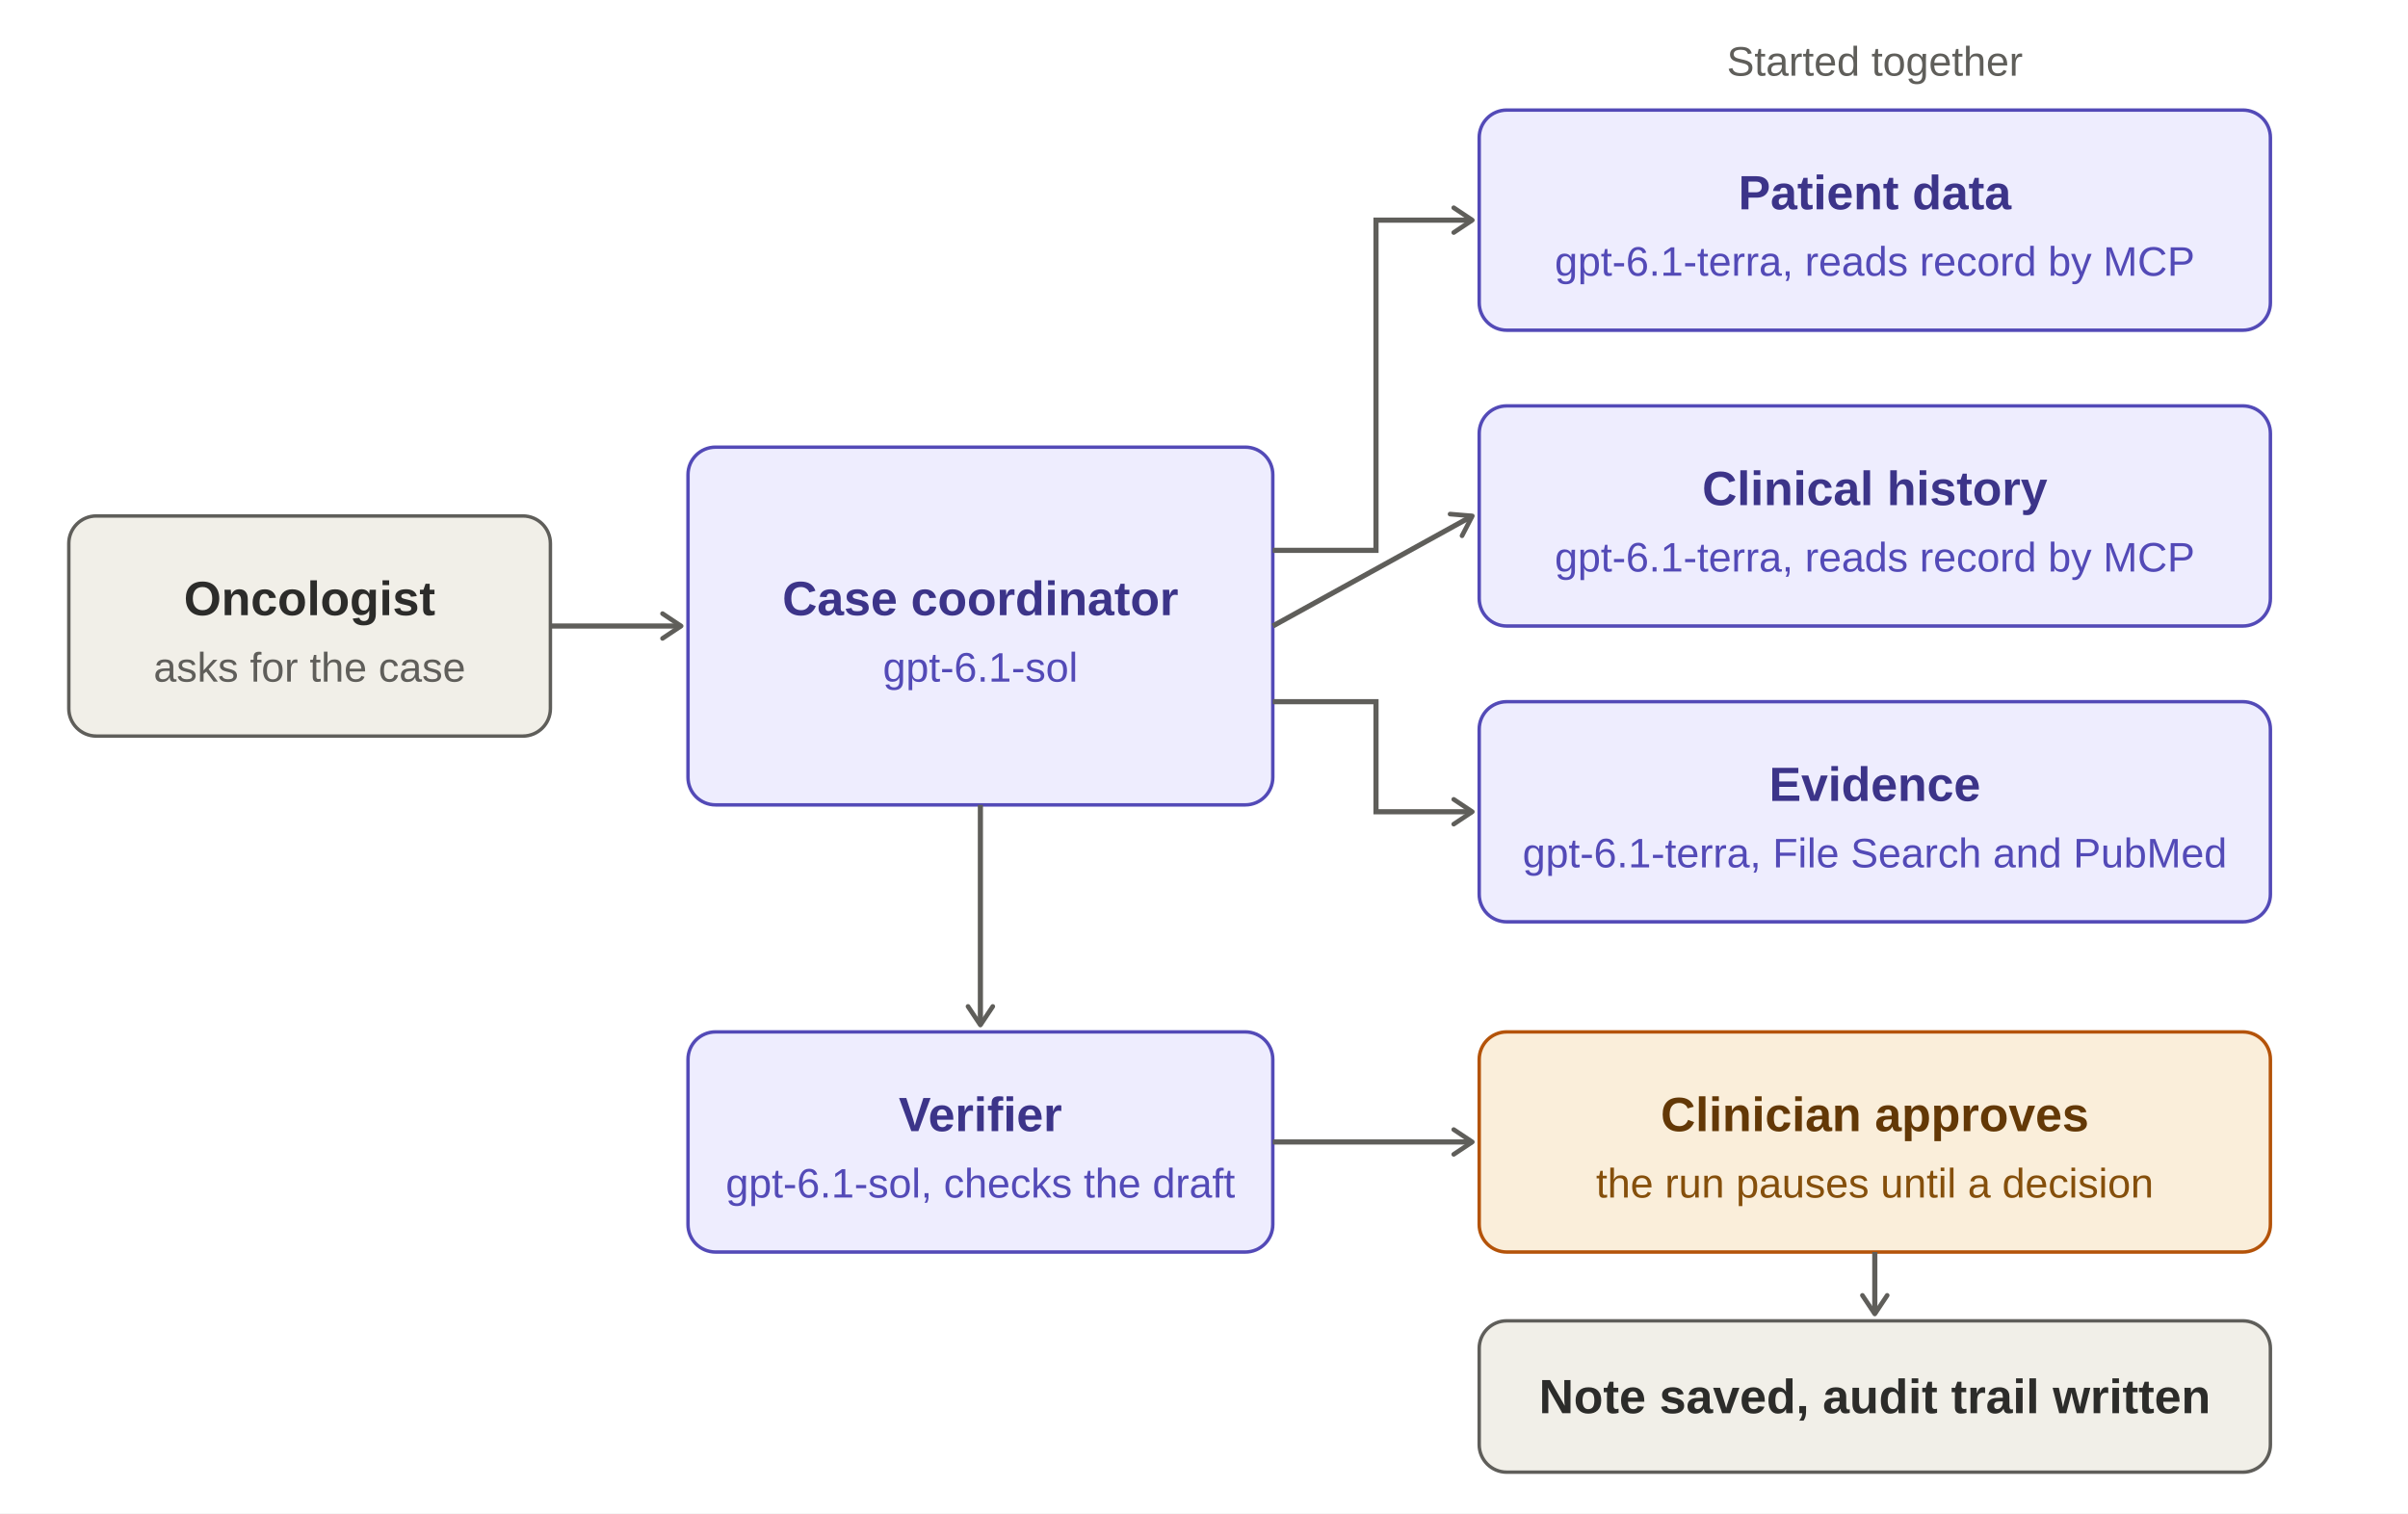
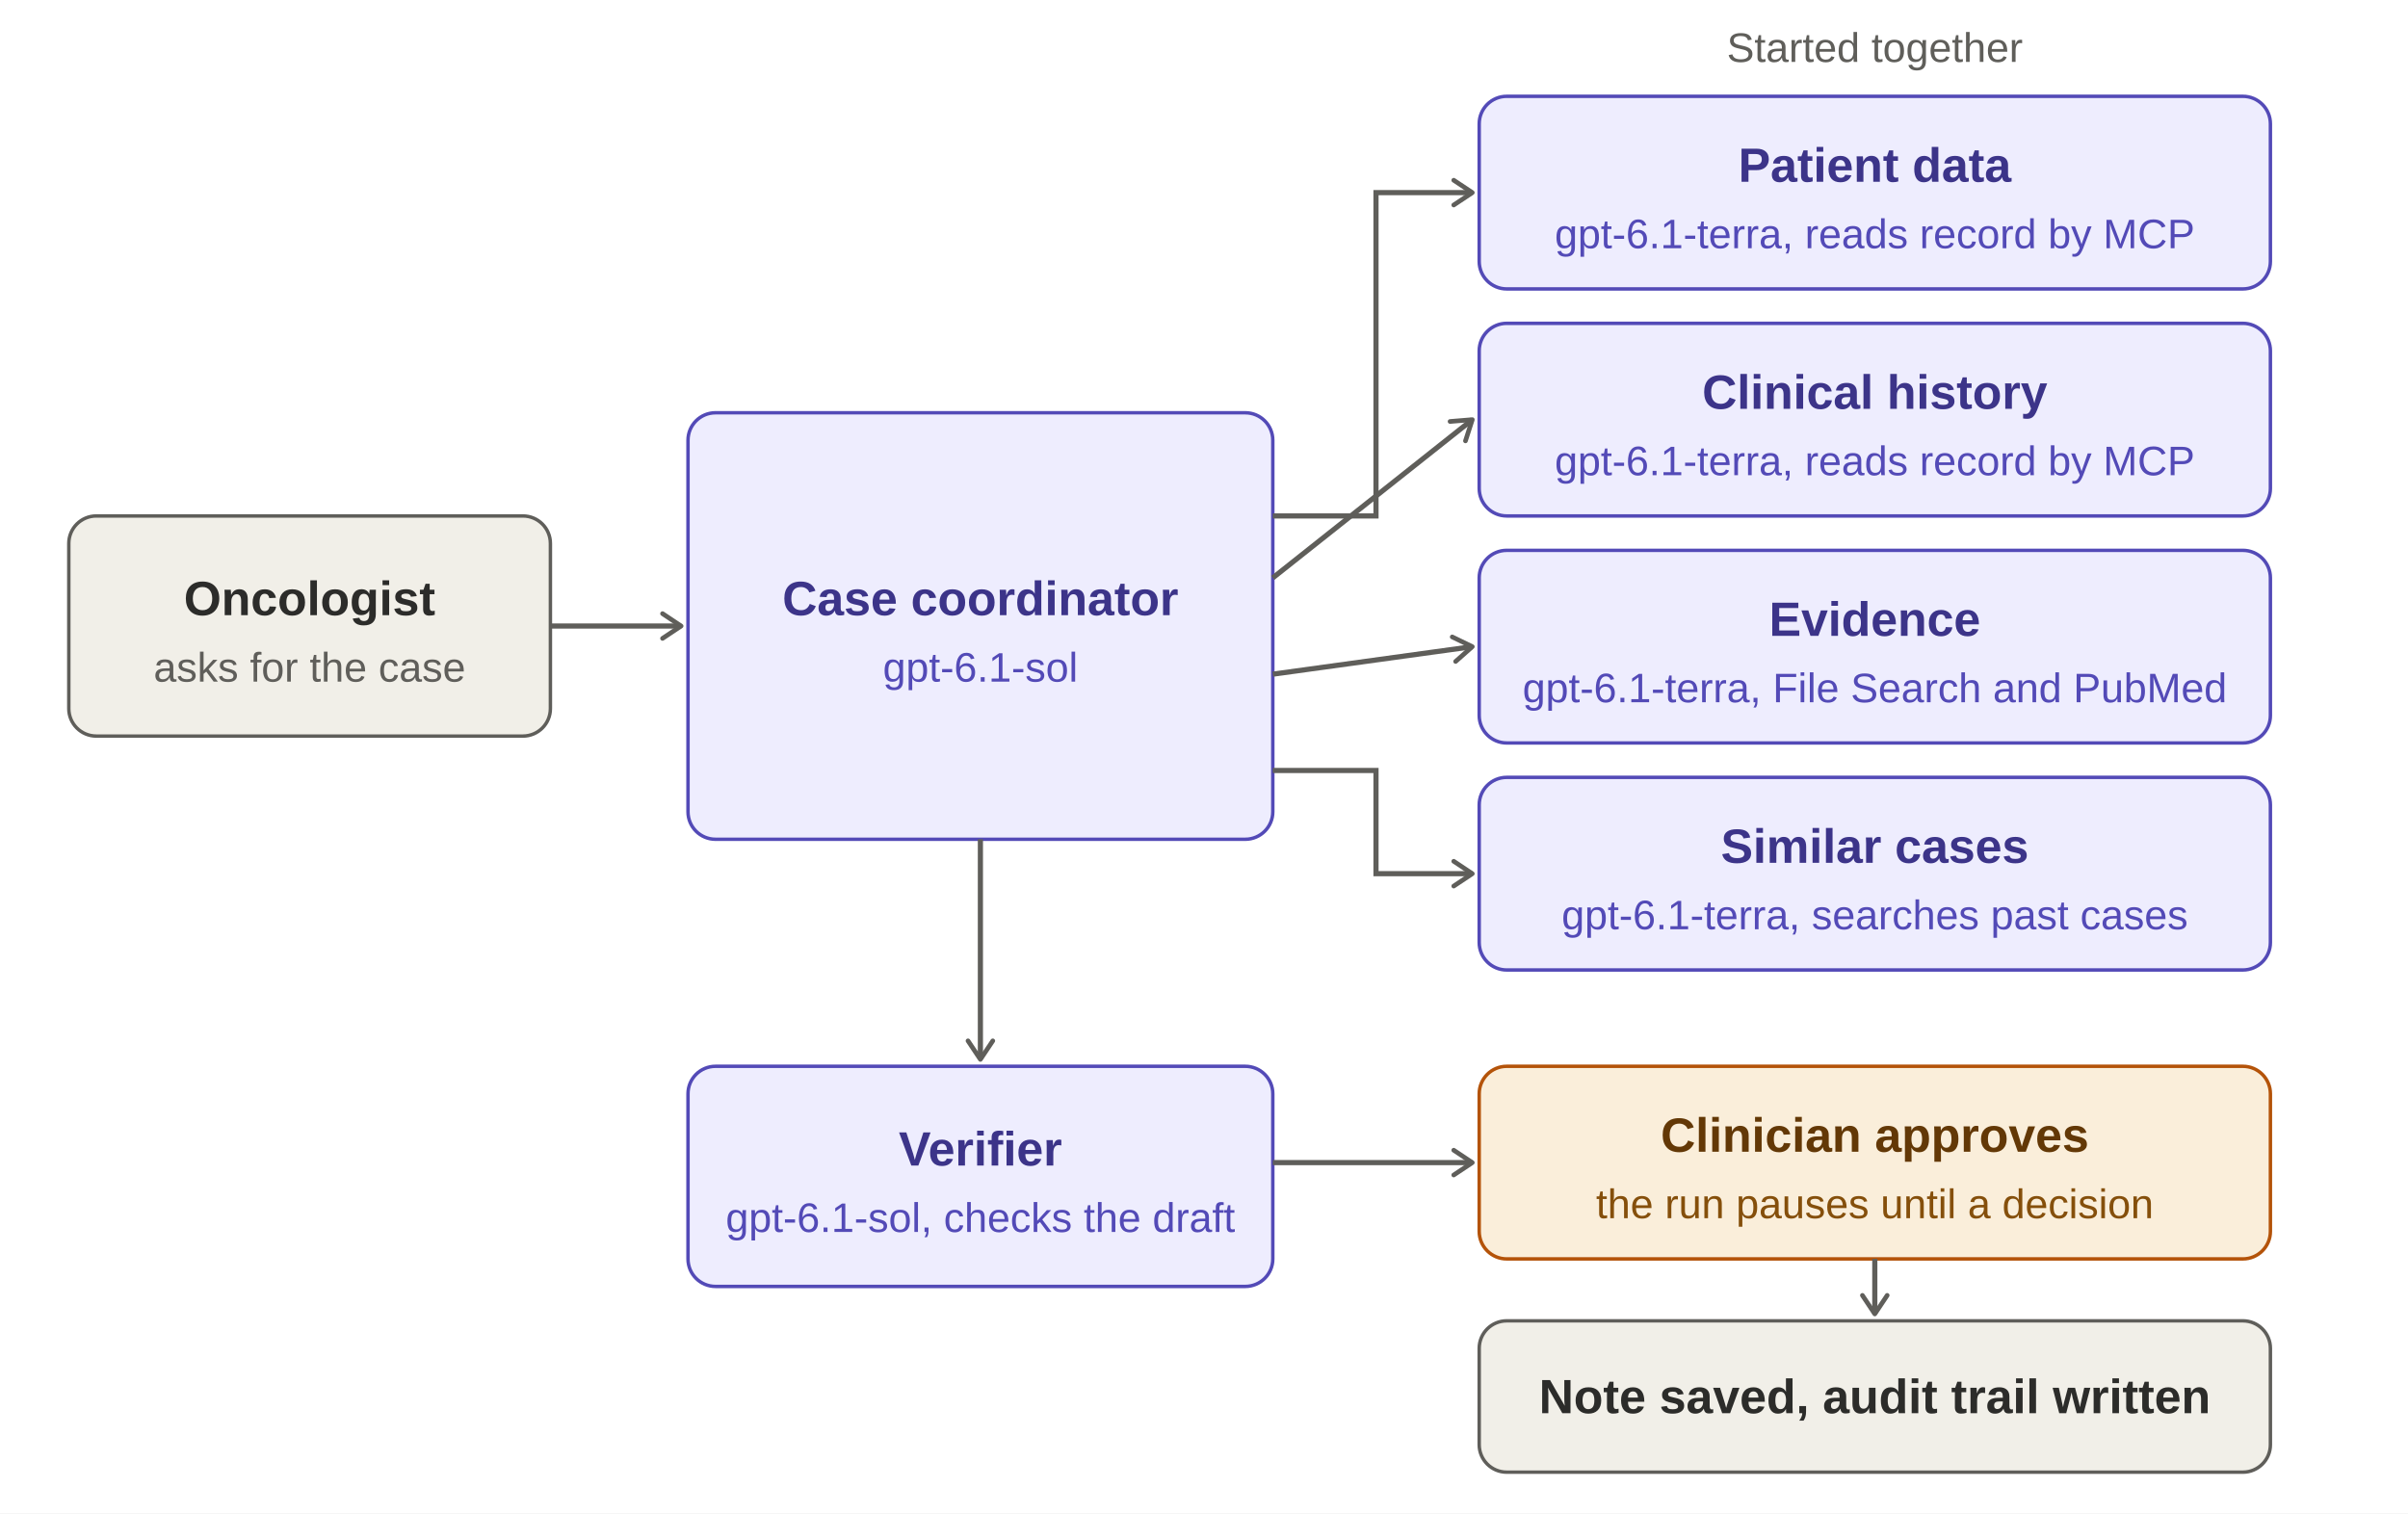
<svg xmlns="http://www.w3.org/2000/svg" viewBox="0 0 700 440" font-family="Arial, Helvetica, sans-serif">
  <defs>
    <marker id="a" viewBox="0 0 10 10" refX="8" refY="5" markerWidth="6" markerHeight="6" orient="auto-start-reverse">
      <path d="M2 1L8 5L2 9" fill="none" stroke="#5F5E5A" stroke-width="1.5" stroke-linecap="round" stroke-linejoin="round" />
    </marker>
  </defs>
  <rect width="700" height="440" fill="#FFFFFF" />
  <rect x="20" y="150" width="140" height="64" rx="8" fill="#F1EFE8" stroke="#5F5E5A" stroke-width="1" />
  <text x="90.0" y="174.0" text-anchor="middle" dominant-baseline="central" font-size="14" font-weight="700" fill="#2C2C2A">Oncologist</text>
  <text x="90.0" y="194.0" text-anchor="middle" dominant-baseline="central" font-size="12" fill="#5F5E5A">asks for the case</text>
-   <rect x="200" y="130" width="170" height="104" rx="8" fill="#EEEDFE" stroke="#534AB7" stroke-width="1" />
+   <rect x="200" y="120" width="170" height="124" rx="8" fill="#EEEDFE" stroke="#534AB7" stroke-width="1" />
  <text x="285.0" y="174.0" text-anchor="middle" dominant-baseline="central" font-size="14" font-weight="700" fill="#3C3489">Case coordinator</text>
  <text x="285.0" y="194.0" text-anchor="middle" dominant-baseline="central" font-size="12" fill="#534AB7">gpt-6.1-sol</text>
-   <text x="545" y="22" text-anchor="middle" font-size="12" fill="#5F5E5A">Started together</text>
-   <rect x="430" y="32" width="230" height="64" rx="8" fill="#EEEDFE" stroke="#534AB7" stroke-width="1" />
-   <text x="545.0" y="56.0" text-anchor="middle" dominant-baseline="central" font-size="14" font-weight="700" fill="#3C3489">Patient data</text>
-   <text x="545.0" y="76.0" text-anchor="middle" dominant-baseline="central" font-size="12" fill="#534AB7">gpt-6.1-terra, reads record by MCP</text>
-   <rect x="430" y="118" width="230" height="64" rx="8" fill="#EEEDFE" stroke="#534AB7" stroke-width="1" />
-   <text x="545.0" y="142.0" text-anchor="middle" dominant-baseline="central" font-size="14" font-weight="700" fill="#3C3489">Clinical history</text>
-   <text x="545.0" y="162.0" text-anchor="middle" dominant-baseline="central" font-size="12" fill="#534AB7">gpt-6.1-terra, reads record by MCP</text>
-   <rect x="430" y="204" width="230" height="64" rx="8" fill="#EEEDFE" stroke="#534AB7" stroke-width="1" />
-   <text x="545.0" y="228.0" text-anchor="middle" dominant-baseline="central" font-size="14" font-weight="700" fill="#3C3489">Evidence</text>
-   <text x="545.0" y="248.0" text-anchor="middle" dominant-baseline="central" font-size="12" fill="#534AB7">gpt-6.1-terra, File Search and PubMed</text>
-   <rect x="200" y="300" width="170" height="64" rx="8" fill="#EEEDFE" stroke="#534AB7" stroke-width="1" />
-   <text x="285.0" y="324.0" text-anchor="middle" dominant-baseline="central" font-size="14" font-weight="700" fill="#3C3489">Verifier</text>
-   <text x="285.0" y="344.0" text-anchor="middle" dominant-baseline="central" font-size="12" fill="#534AB7">gpt-6.1-sol, checks the draft</text>
-   <rect x="430" y="300" width="230" height="64" rx="8" fill="#FAEEDA" stroke="#B45309" stroke-width="1" />
-   <text x="545.0" y="324.0" text-anchor="middle" dominant-baseline="central" font-size="14" font-weight="700" fill="#633806">Clinician approves</text>
-   <text x="545.0" y="344.0" text-anchor="middle" dominant-baseline="central" font-size="12" fill="#854F0B">the run pauses until a decision</text>
+   <text x="545" y="18" text-anchor="middle" font-size="12" fill="#5F5E5A">Started together</text>
+   <rect x="430" y="28" width="230" height="56" rx="8" fill="#EEEDFE" stroke="#534AB7" stroke-width="1" />
+   <text x="545.0" y="48.0" text-anchor="middle" dominant-baseline="central" font-size="14" font-weight="700" fill="#3C3489">Patient data</text>
+   <text x="545.0" y="68.0" text-anchor="middle" dominant-baseline="central" font-size="12" fill="#534AB7">gpt-6.1-terra, reads record by MCP</text>
+   <rect x="430" y="94" width="230" height="56" rx="8" fill="#EEEDFE" stroke="#534AB7" stroke-width="1" />
+   <text x="545.0" y="114.0" text-anchor="middle" dominant-baseline="central" font-size="14" font-weight="700" fill="#3C3489">Clinical history</text>
+   <text x="545.0" y="134.0" text-anchor="middle" dominant-baseline="central" font-size="12" fill="#534AB7">gpt-6.1-terra, reads record by MCP</text>
+   <rect x="430" y="160" width="230" height="56" rx="8" fill="#EEEDFE" stroke="#534AB7" stroke-width="1" />
+   <text x="545.0" y="180.0" text-anchor="middle" dominant-baseline="central" font-size="14" font-weight="700" fill="#3C3489">Evidence</text>
+   <text x="545.0" y="200.0" text-anchor="middle" dominant-baseline="central" font-size="12" fill="#534AB7">gpt-6.1-terra, File Search and PubMed</text>
+   <rect x="430" y="226" width="230" height="56" rx="8" fill="#EEEDFE" stroke="#534AB7" stroke-width="1" />
+   <text x="545.0" y="246.0" text-anchor="middle" dominant-baseline="central" font-size="14" font-weight="700" fill="#3C3489">Similar cases</text>
+   <text x="545.0" y="266.0" text-anchor="middle" dominant-baseline="central" font-size="12" fill="#534AB7">gpt-6.1-terra, searches past cases</text>
+   <rect x="200" y="310" width="170" height="64" rx="8" fill="#EEEDFE" stroke="#534AB7" stroke-width="1" />
+   <text x="285.0" y="334.0" text-anchor="middle" dominant-baseline="central" font-size="14" font-weight="700" fill="#3C3489">Verifier</text>
+   <text x="285.0" y="354.0" text-anchor="middle" dominant-baseline="central" font-size="12" fill="#534AB7">gpt-6.1-sol, checks the draft</text>
+   <rect x="430" y="310" width="230" height="56" rx="8" fill="#FAEEDA" stroke="#B45309" stroke-width="1" />
+   <text x="545.0" y="330.0" text-anchor="middle" dominant-baseline="central" font-size="14" font-weight="700" fill="#633806">Clinician approves</text>
+   <text x="545.0" y="350.0" text-anchor="middle" dominant-baseline="central" font-size="12" fill="#854F0B">the run pauses until a decision</text>
  <rect x="430" y="384" width="230" height="44" rx="8" fill="#F1EFE8" stroke="#5F5E5A" stroke-width="1" />
  <text x="545.0" y="406.0" text-anchor="middle" dominant-baseline="central" font-size="14" font-weight="700" fill="#2C2C2A">Note saved, audit trail written</text>
  <line x1="160" y1="182" x2="198" y2="182" stroke="#5F5E5A" stroke-width="1.5" fill="none" marker-end="url(#a)" />
-   <path d="M370 160 L400 160 L400 64 L428 64" stroke="#5F5E5A" stroke-width="1.5" fill="none" marker-end="url(#a)" />
-   <line x1="370" y1="182" x2="428" y2="150" stroke="#5F5E5A" stroke-width="1.5" fill="none" marker-end="url(#a)" />
-   <path d="M370 204 L400 204 L400 236 L428 236" stroke="#5F5E5A" stroke-width="1.5" fill="none" marker-end="url(#a)" />
-   <line x1="285" y1="234" x2="285" y2="298" stroke="#5F5E5A" stroke-width="1.5" fill="none" marker-end="url(#a)" />
-   <line x1="370" y1="332" x2="428" y2="332" stroke="#5F5E5A" stroke-width="1.5" fill="none" marker-end="url(#a)" />
-   <line x1="545" y1="364" x2="545" y2="382" stroke="#5F5E5A" stroke-width="1.5" fill="none" marker-end="url(#a)" />
+   <path d="M370 150 L400 150 L400 56 L428 56" stroke="#5F5E5A" stroke-width="1.5" fill="none" marker-end="url(#a)" />
+   <line x1="370" y1="168" x2="428" y2="122" stroke="#5F5E5A" stroke-width="1.5" fill="none" marker-end="url(#a)" />
+   <line x1="370" y1="196" x2="428" y2="188" stroke="#5F5E5A" stroke-width="1.5" fill="none" marker-end="url(#a)" />
+   <path d="M370 224 L400 224 L400 254 L428 254" stroke="#5F5E5A" stroke-width="1.5" fill="none" marker-end="url(#a)" />
+   <line x1="285" y1="244" x2="285" y2="308" stroke="#5F5E5A" stroke-width="1.5" fill="none" marker-end="url(#a)" />
+   <line x1="370" y1="338" x2="428" y2="338" stroke="#5F5E5A" stroke-width="1.5" fill="none" marker-end="url(#a)" />
+   <line x1="545" y1="366" x2="545" y2="382" stroke="#5F5E5A" stroke-width="1.5" fill="none" marker-end="url(#a)" />
</svg>
